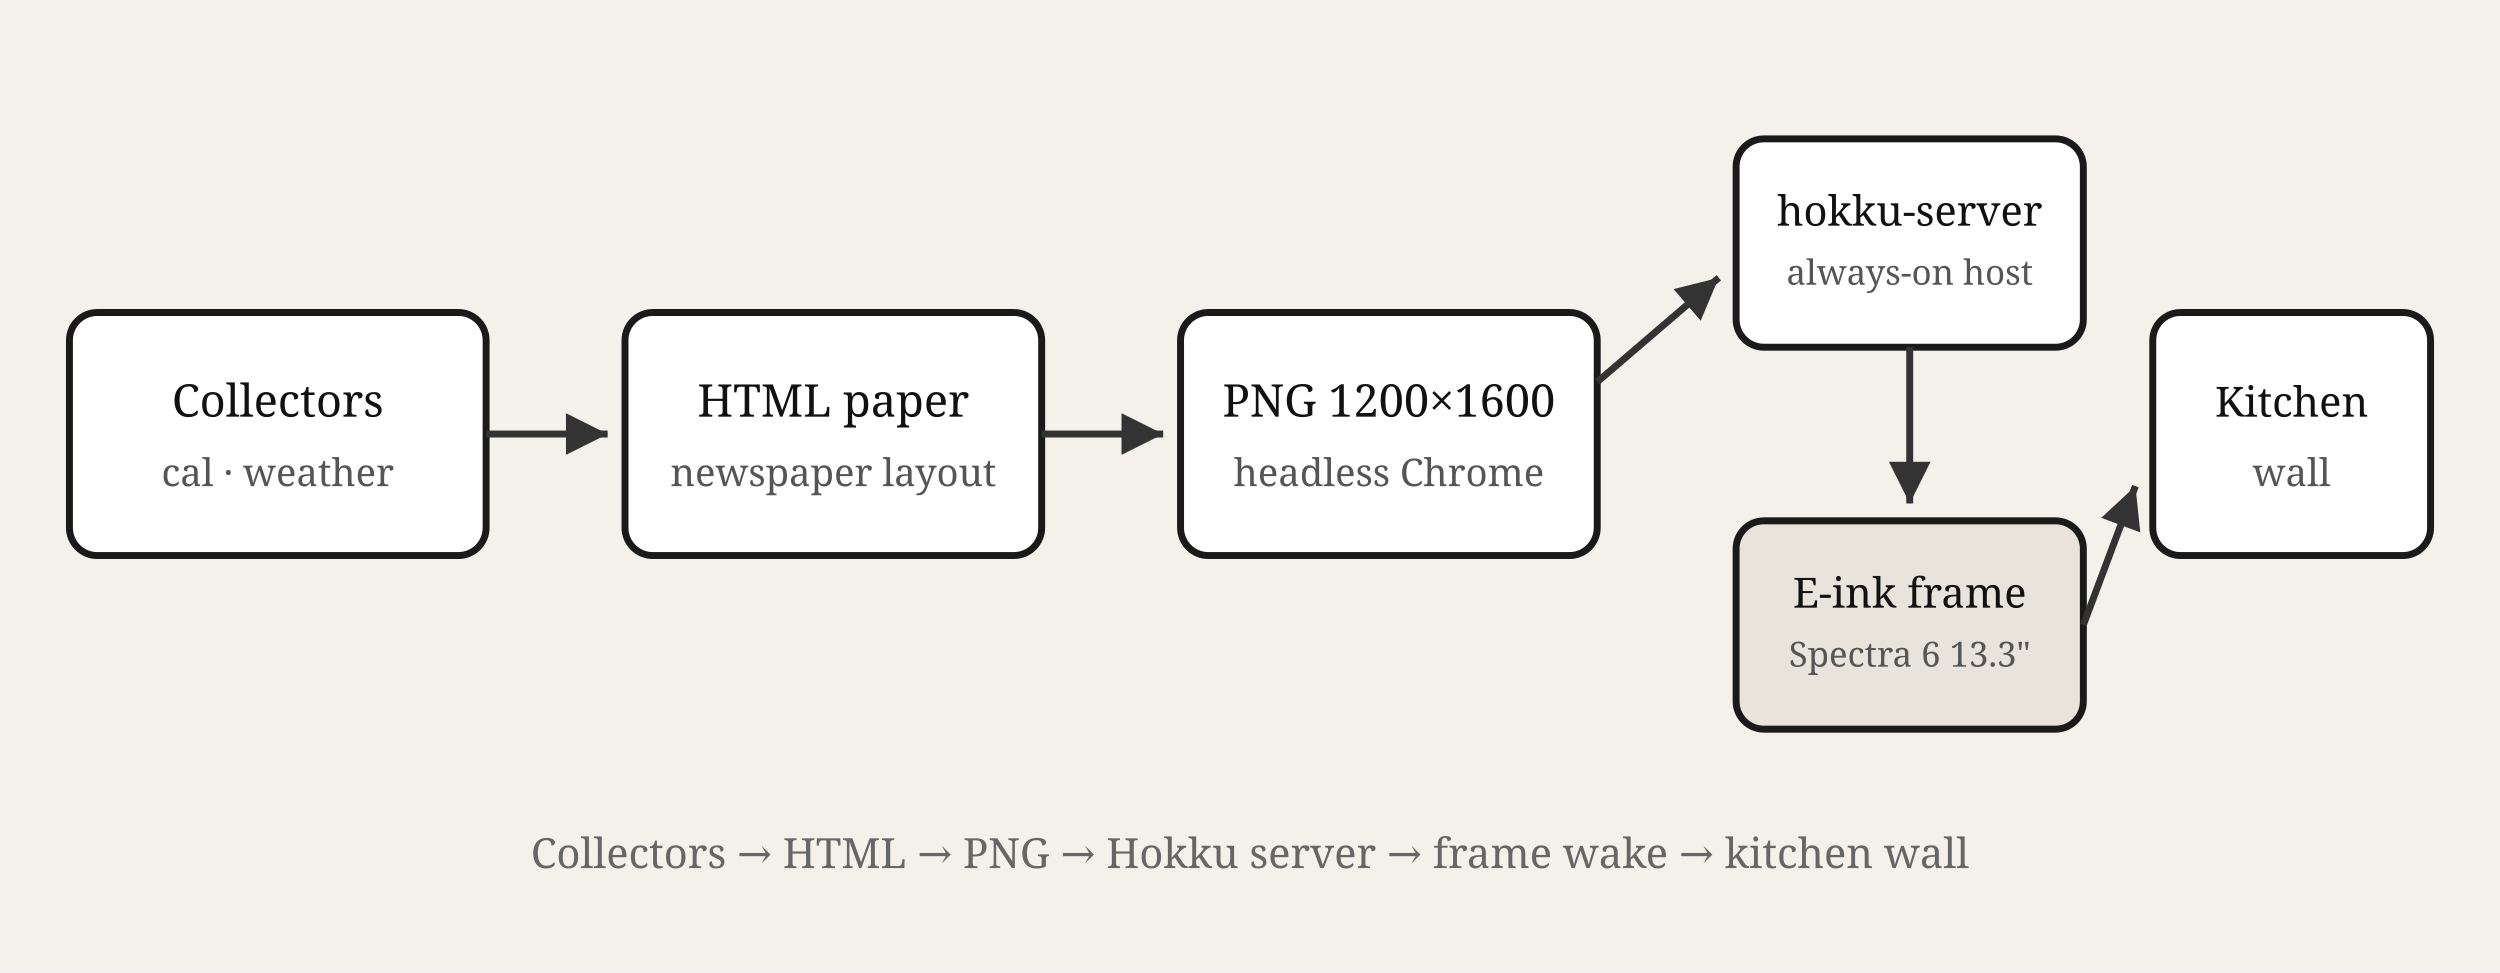
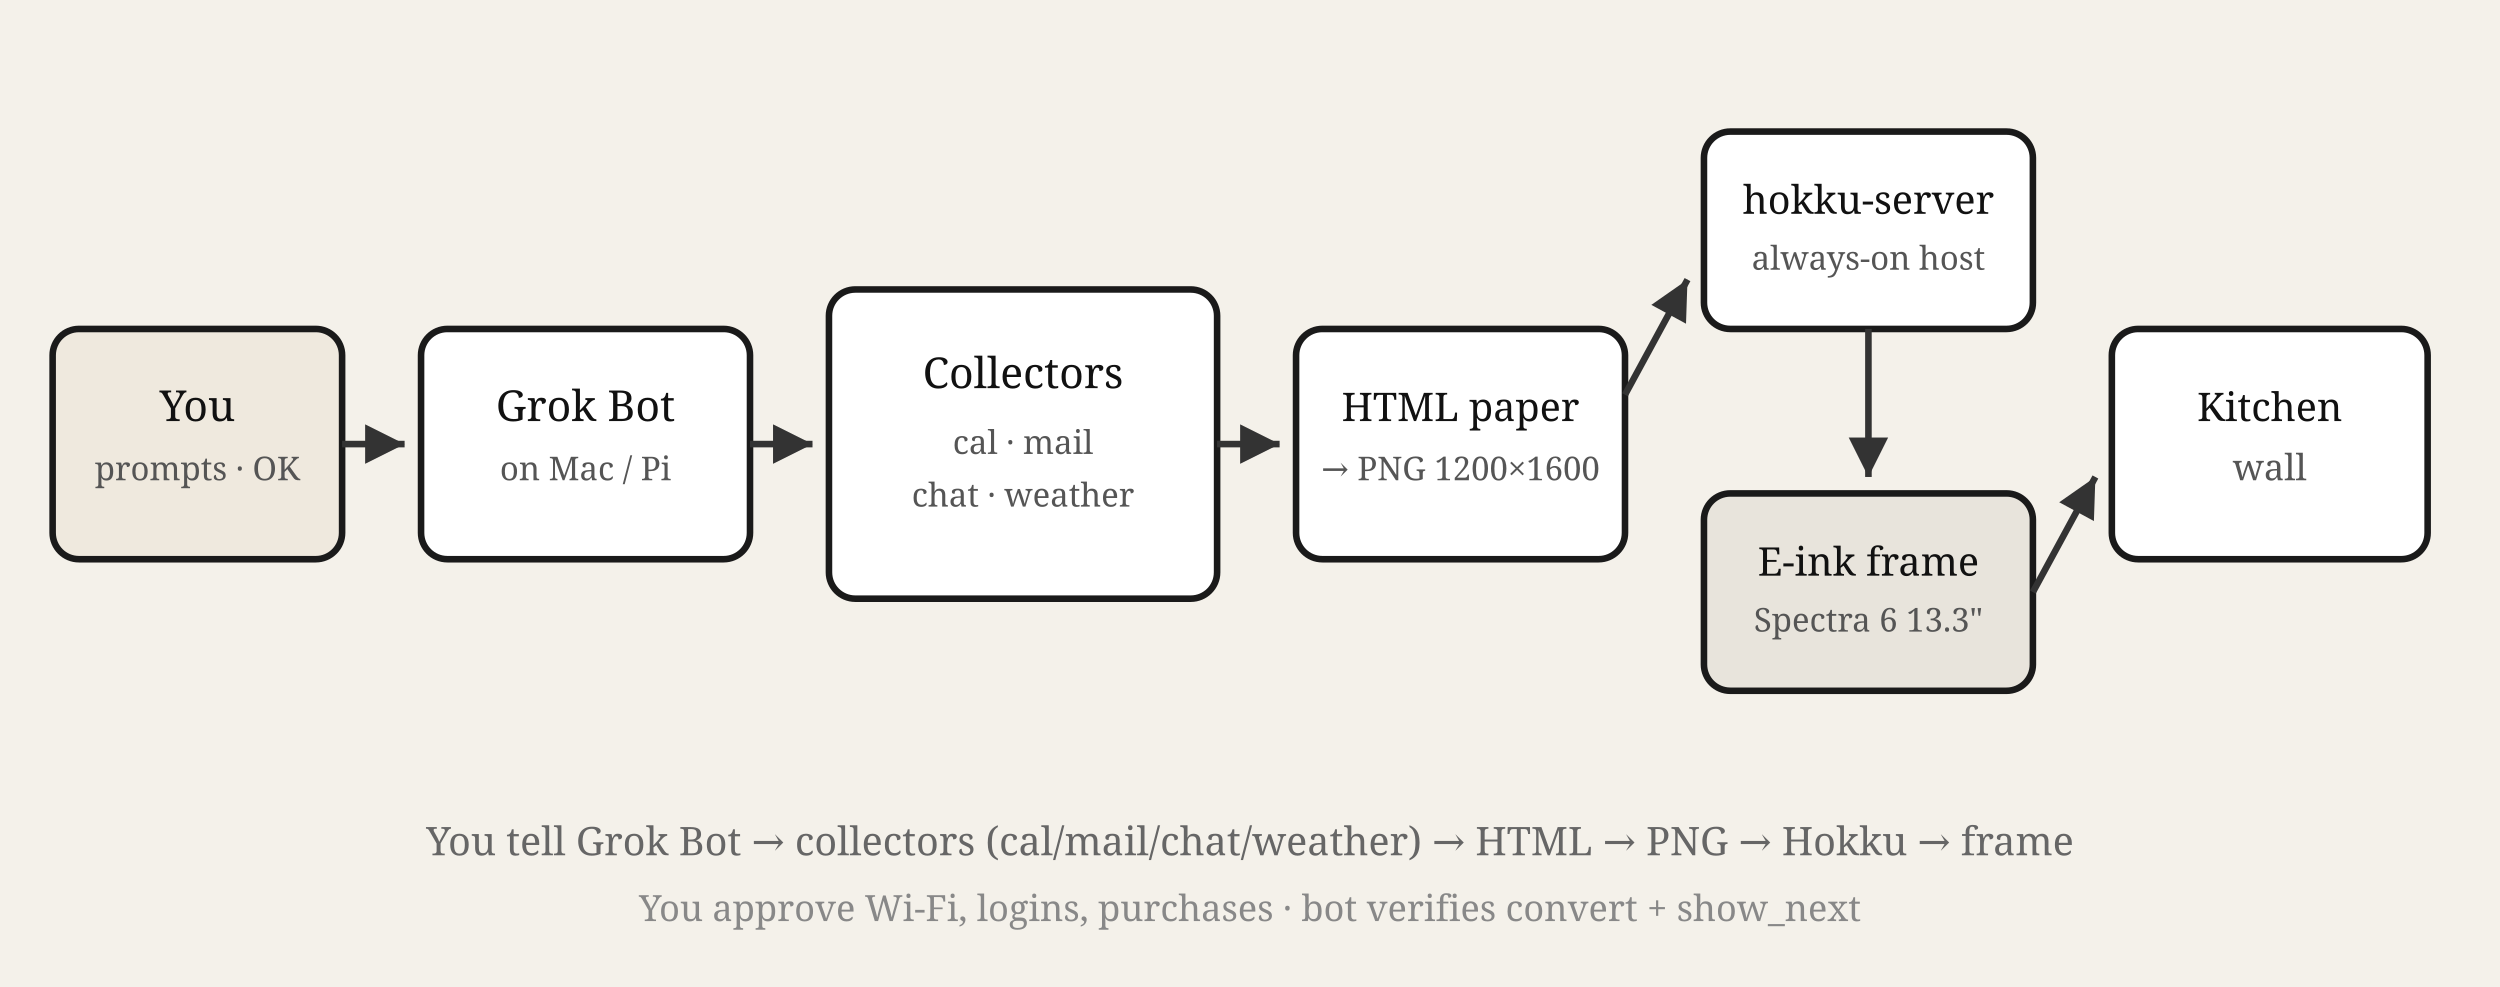
- <svg xmlns="http://www.w3.org/2000/svg" viewBox="0 0 720 280" role="img" aria-label="Architecture diagram">
-   <rect width="720" height="280" fill="#f4f1ea" />
+ <svg xmlns="http://www.w3.org/2000/svg" viewBox="0 0 760 300" role="img" aria-label="Architecture diagram with Grok Bot">
+   <rect width="760" height="300" fill="#f4f1ea" />
  <defs>
    <marker id="arrow" markerWidth="8" markerHeight="8" refX="6" refY="3" orient="auto">
      <path d="M0,0 L6,3 L0,6 Z" fill="#333" />
    </marker>
  </defs>
-   <rect x="20" y="90" width="120" height="70" rx="8" fill="#fff" stroke="#1a1a1a" stroke-width="2" />
-   <text x="80" y="120" text-anchor="middle" font-family="Georgia, serif" font-size="13" fill="#111">Collectors</text>
-   <text x="80" y="140" text-anchor="middle" font-family="Georgia, serif" font-size="11" fill="#555">cal · weather</text>
-   <rect x="180" y="90" width="120" height="70" rx="8" fill="#fff" stroke="#1a1a1a" stroke-width="2" />
-   <text x="240" y="120" text-anchor="middle" font-family="Georgia, serif" font-size="13" fill="#111">HTML paper</text>
-   <text x="240" y="140" text-anchor="middle" font-family="Georgia, serif" font-size="11" fill="#555">newspaper layout</text>
-   <rect x="340" y="90" width="120" height="70" rx="8" fill="#fff" stroke="#1a1a1a" stroke-width="2" />
-   <text x="400" y="120" text-anchor="middle" font-family="Georgia, serif" font-size="13" fill="#111">PNG 1200×1600</text>
-   <text x="400" y="140" text-anchor="middle" font-family="Georgia, serif" font-size="11" fill="#555">headless Chrome</text>
-   <rect x="500" y="40" width="100" height="60" rx="8" fill="#fff" stroke="#1a1a1a" stroke-width="2" />
-   <text x="550" y="65" text-anchor="middle" font-family="Georgia, serif" font-size="12" fill="#111">hokku-server</text>
-   <text x="550" y="82" text-anchor="middle" font-family="Georgia, serif" font-size="10" fill="#555">always-on host</text>
-   <rect x="500" y="150" width="100" height="60" rx="8" fill="#e8e4dc" stroke="#1a1a1a" stroke-width="2" />
-   <text x="550" y="175" text-anchor="middle" font-family="Georgia, serif" font-size="12" fill="#111">E-ink frame</text>
-   <text x="550" y="192" text-anchor="middle" font-family="Georgia, serif" font-size="10" fill="#555">Spectra 6 13.3"</text>
-   <rect x="620" y="90" width="80" height="70" rx="8" fill="#fff" stroke="#1a1a1a" stroke-width="2" />
-   <text x="660" y="120" text-anchor="middle" font-family="Georgia, serif" font-size="12" fill="#111">Kitchen</text>
-   <text x="660" y="140" text-anchor="middle" font-family="Georgia, serif" font-size="11" fill="#555">wall</text>
-   <line x1="140" y1="125" x2="175" y2="125" stroke="#333" stroke-width="2" marker-end="url(#arrow)" />
-   <line x1="300" y1="125" x2="335" y2="125" stroke="#333" stroke-width="2" marker-end="url(#arrow)" />
-   <line x1="460" y1="110" x2="495" y2="80" stroke="#333" stroke-width="2" marker-end="url(#arrow)" />
-   <line x1="550" y1="100" x2="550" y2="145" stroke="#333" stroke-width="2" marker-end="url(#arrow)" />
-   <line x1="600" y1="180" x2="615" y2="140" stroke="#333" stroke-width="2" marker-end="url(#arrow)" />
-   <text x="360" y="250" text-anchor="middle" font-family="Georgia, serif" font-size="12" fill="#666">Collectors → HTML → PNG → Hokku server → frame wake → kitchen wall</text>
+   <rect x="16" y="100" width="88" height="70" rx="8" fill="#efe9de" stroke="#1a1a1a" stroke-width="2" />
+   <text x="60" y="128" text-anchor="middle" font-family="Georgia, serif" font-size="13" fill="#111">You</text>
+   <text x="60" y="146" text-anchor="middle" font-family="Georgia, serif" font-size="10" fill="#555">prompts · OK</text>
+   <rect x="128" y="100" width="100" height="70" rx="8" fill="#fff" stroke="#1a1a1a" stroke-width="2" />
+   <text x="178" y="128" text-anchor="middle" font-family="Georgia, serif" font-size="13" fill="#111">Grok Bot</text>
+   <text x="178" y="146" text-anchor="middle" font-family="Georgia, serif" font-size="10" fill="#555">on Mac / Pi</text>
+   <rect x="252" y="88" width="118" height="94" rx="8" fill="#fff" stroke="#1a1a1a" stroke-width="2" />
+   <text x="311" y="118" text-anchor="middle" font-family="Georgia, serif" font-size="13" fill="#111">Collectors</text>
+   <text x="311" y="138" text-anchor="middle" font-family="Georgia, serif" font-size="10" fill="#555">cal · mail</text>
+   <text x="311" y="154" text-anchor="middle" font-family="Georgia, serif" font-size="10" fill="#555">chat · weather</text>
+   <rect x="394" y="100" width="100" height="70" rx="8" fill="#fff" stroke="#1a1a1a" stroke-width="2" />
+   <text x="444" y="128" text-anchor="middle" font-family="Georgia, serif" font-size="12" fill="#111">HTML paper</text>
+   <text x="444" y="146" text-anchor="middle" font-family="Georgia, serif" font-size="10" fill="#555">→ PNG 1200×1600</text>
+   <rect x="518" y="40" width="100" height="60" rx="8" fill="#fff" stroke="#1a1a1a" stroke-width="2" />
+   <text x="568" y="65" text-anchor="middle" font-family="Georgia, serif" font-size="12" fill="#111">hokku-server</text>
+   <text x="568" y="82" text-anchor="middle" font-family="Georgia, serif" font-size="10" fill="#555">always-on host</text>
+   <rect x="518" y="150" width="100" height="60" rx="8" fill="#e8e4dc" stroke="#1a1a1a" stroke-width="2" />
+   <text x="568" y="175" text-anchor="middle" font-family="Georgia, serif" font-size="12" fill="#111">E-ink frame</text>
+   <text x="568" y="192" text-anchor="middle" font-family="Georgia, serif" font-size="10" fill="#555">Spectra 6 13.3"</text>
+   <rect x="642" y="100" width="96" height="70" rx="8" fill="#fff" stroke="#1a1a1a" stroke-width="2" />
+   <text x="690" y="128" text-anchor="middle" font-family="Georgia, serif" font-size="12" fill="#111">Kitchen</text>
+   <text x="690" y="146" text-anchor="middle" font-family="Georgia, serif" font-size="11" fill="#555">wall</text>
+   <line x1="104" y1="135" x2="123" y2="135" stroke="#333" stroke-width="2" marker-end="url(#arrow)" />
+   <line x1="228" y1="135" x2="247" y2="135" stroke="#333" stroke-width="2" marker-end="url(#arrow)" />
+   <line x1="370" y1="135" x2="389" y2="135" stroke="#333" stroke-width="2" marker-end="url(#arrow)" />
+   <line x1="494" y1="120" x2="513" y2="85" stroke="#333" stroke-width="2" marker-end="url(#arrow)" />
+   <line x1="568" y1="100" x2="568" y2="145" stroke="#333" stroke-width="2" marker-end="url(#arrow)" />
+   <line x1="618" y1="180" x2="637" y2="145" stroke="#333" stroke-width="2" marker-end="url(#arrow)" />
+   <text x="380" y="260" text-anchor="middle" font-family="Georgia, serif" font-size="12" fill="#666">You tell Grok Bot → collectors (cal/mail/chat/weather) → HTML → PNG → Hokku → frame</text>
+   <text x="380" y="280" text-anchor="middle" font-family="Georgia, serif" font-size="11" fill="#888">You approve Wi‑Fi, logins, purchases · bot verifies convert + show_next</text>
</svg>
